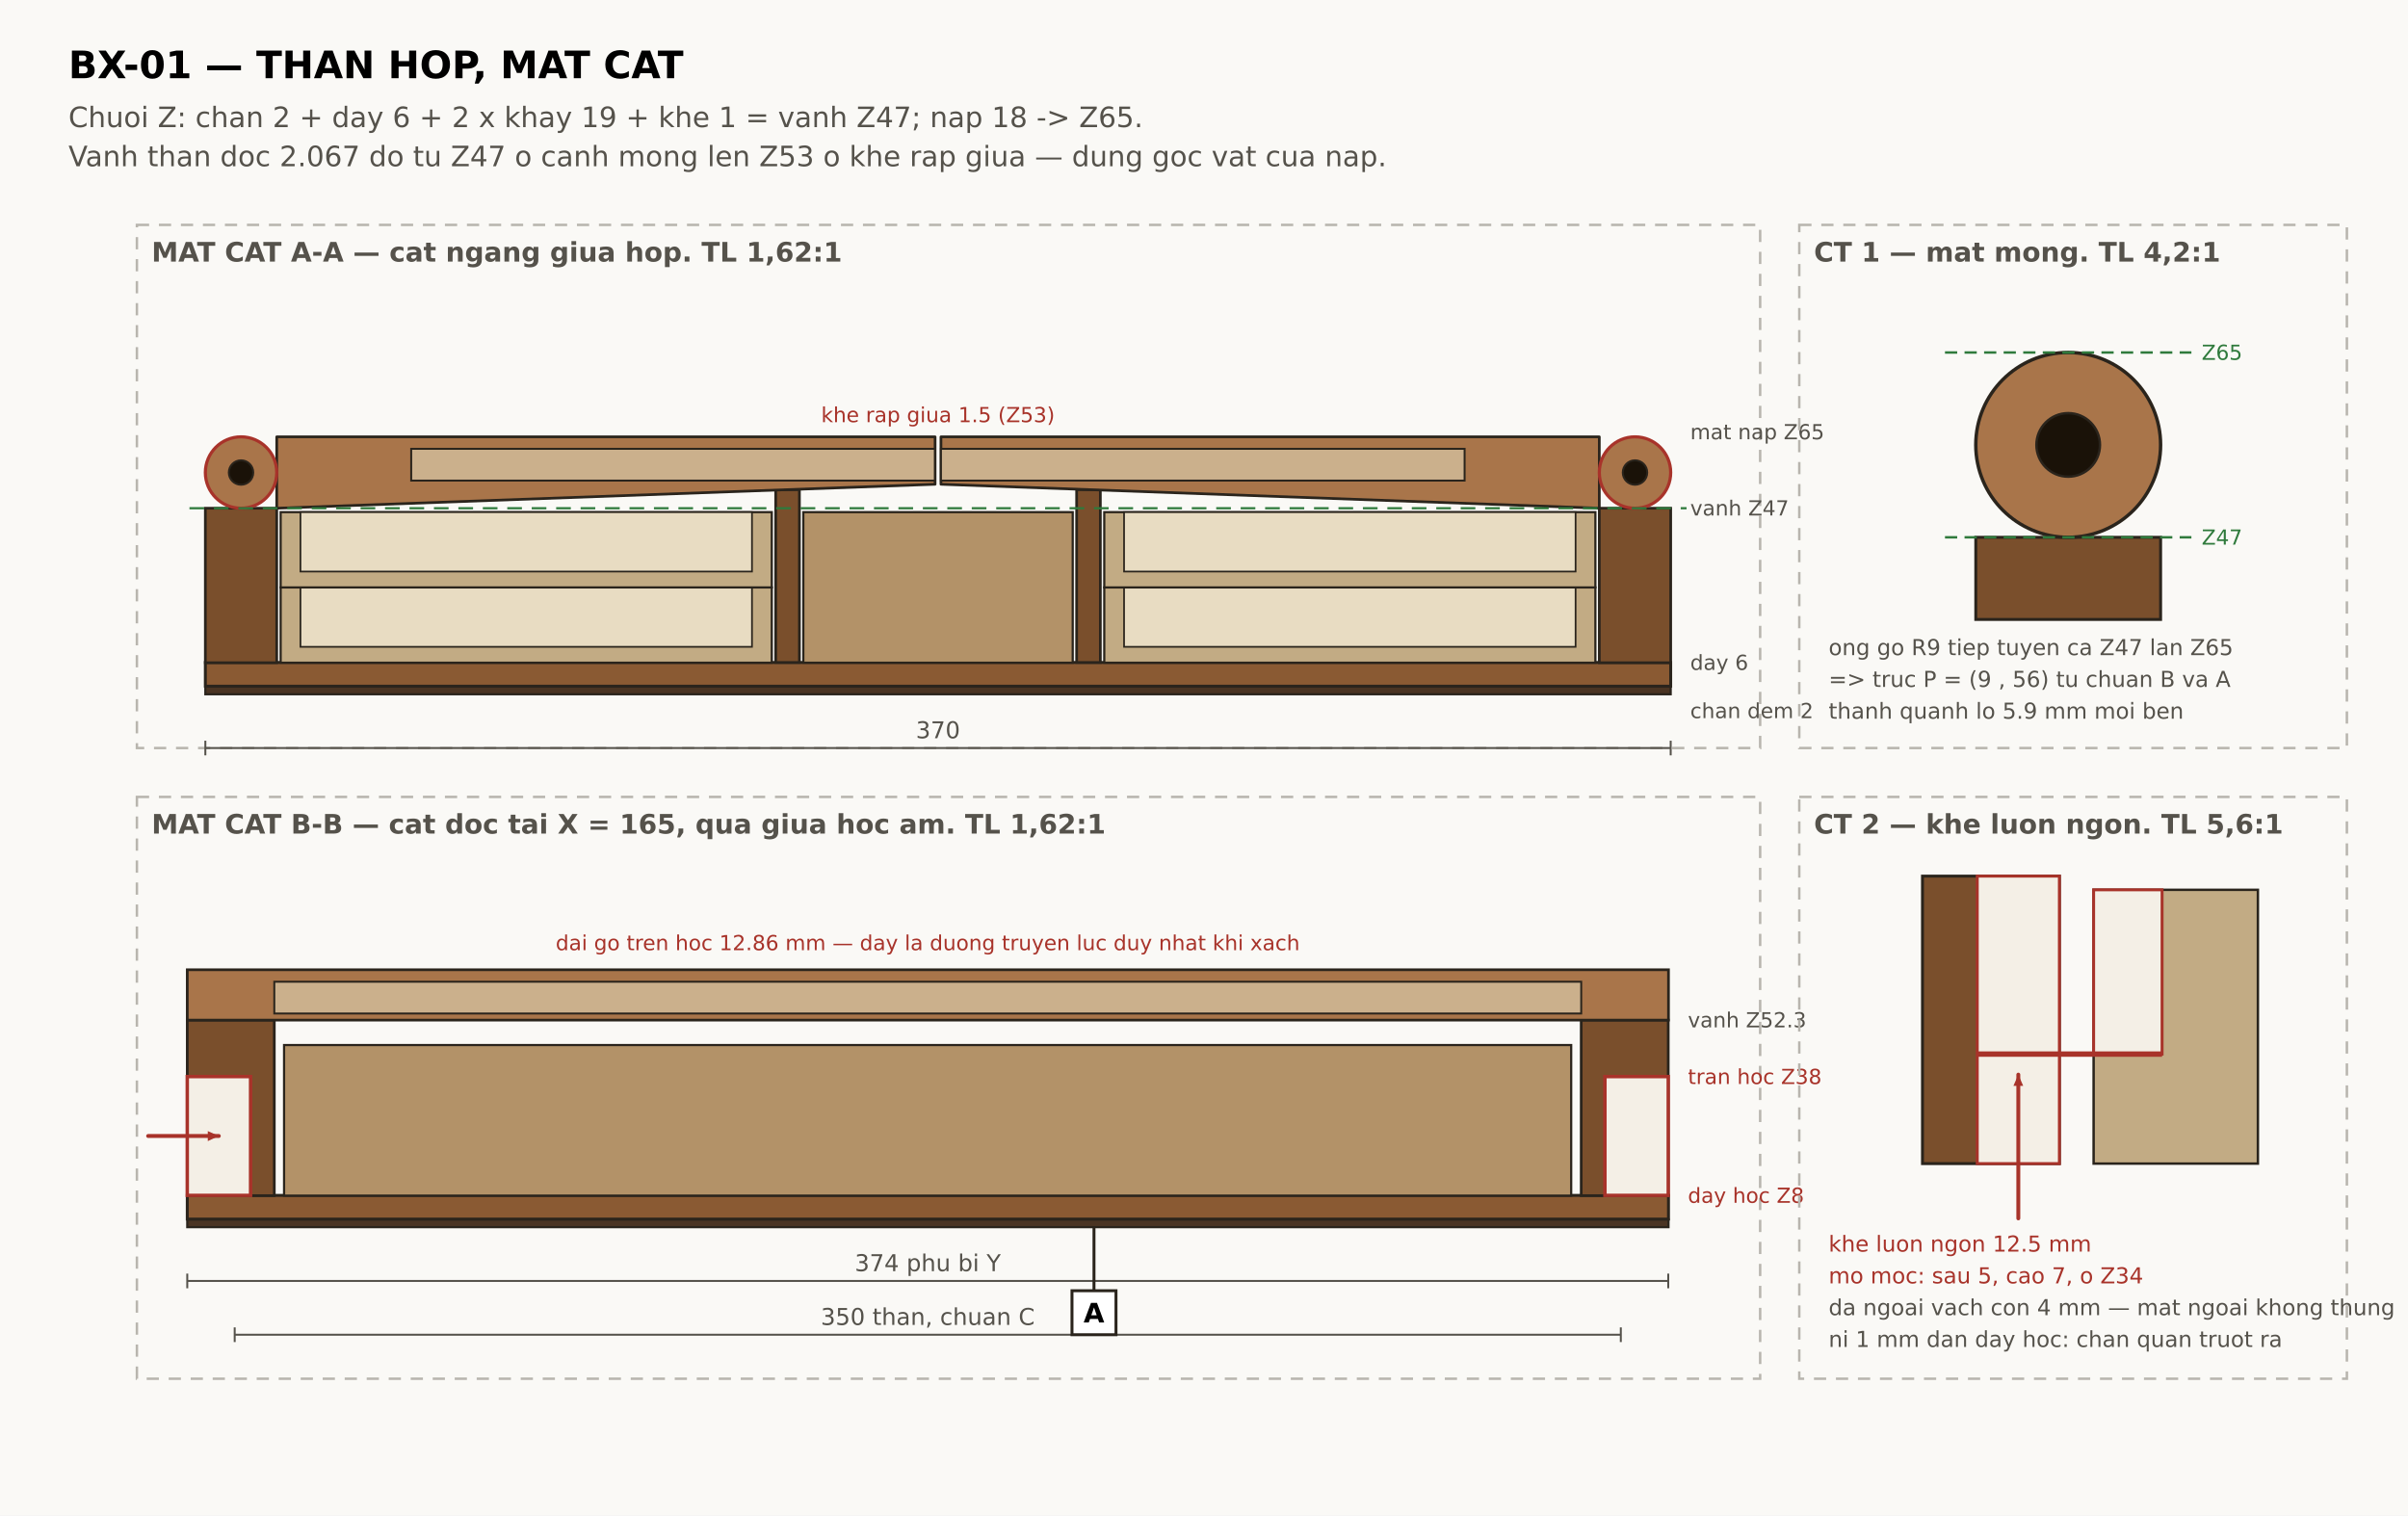
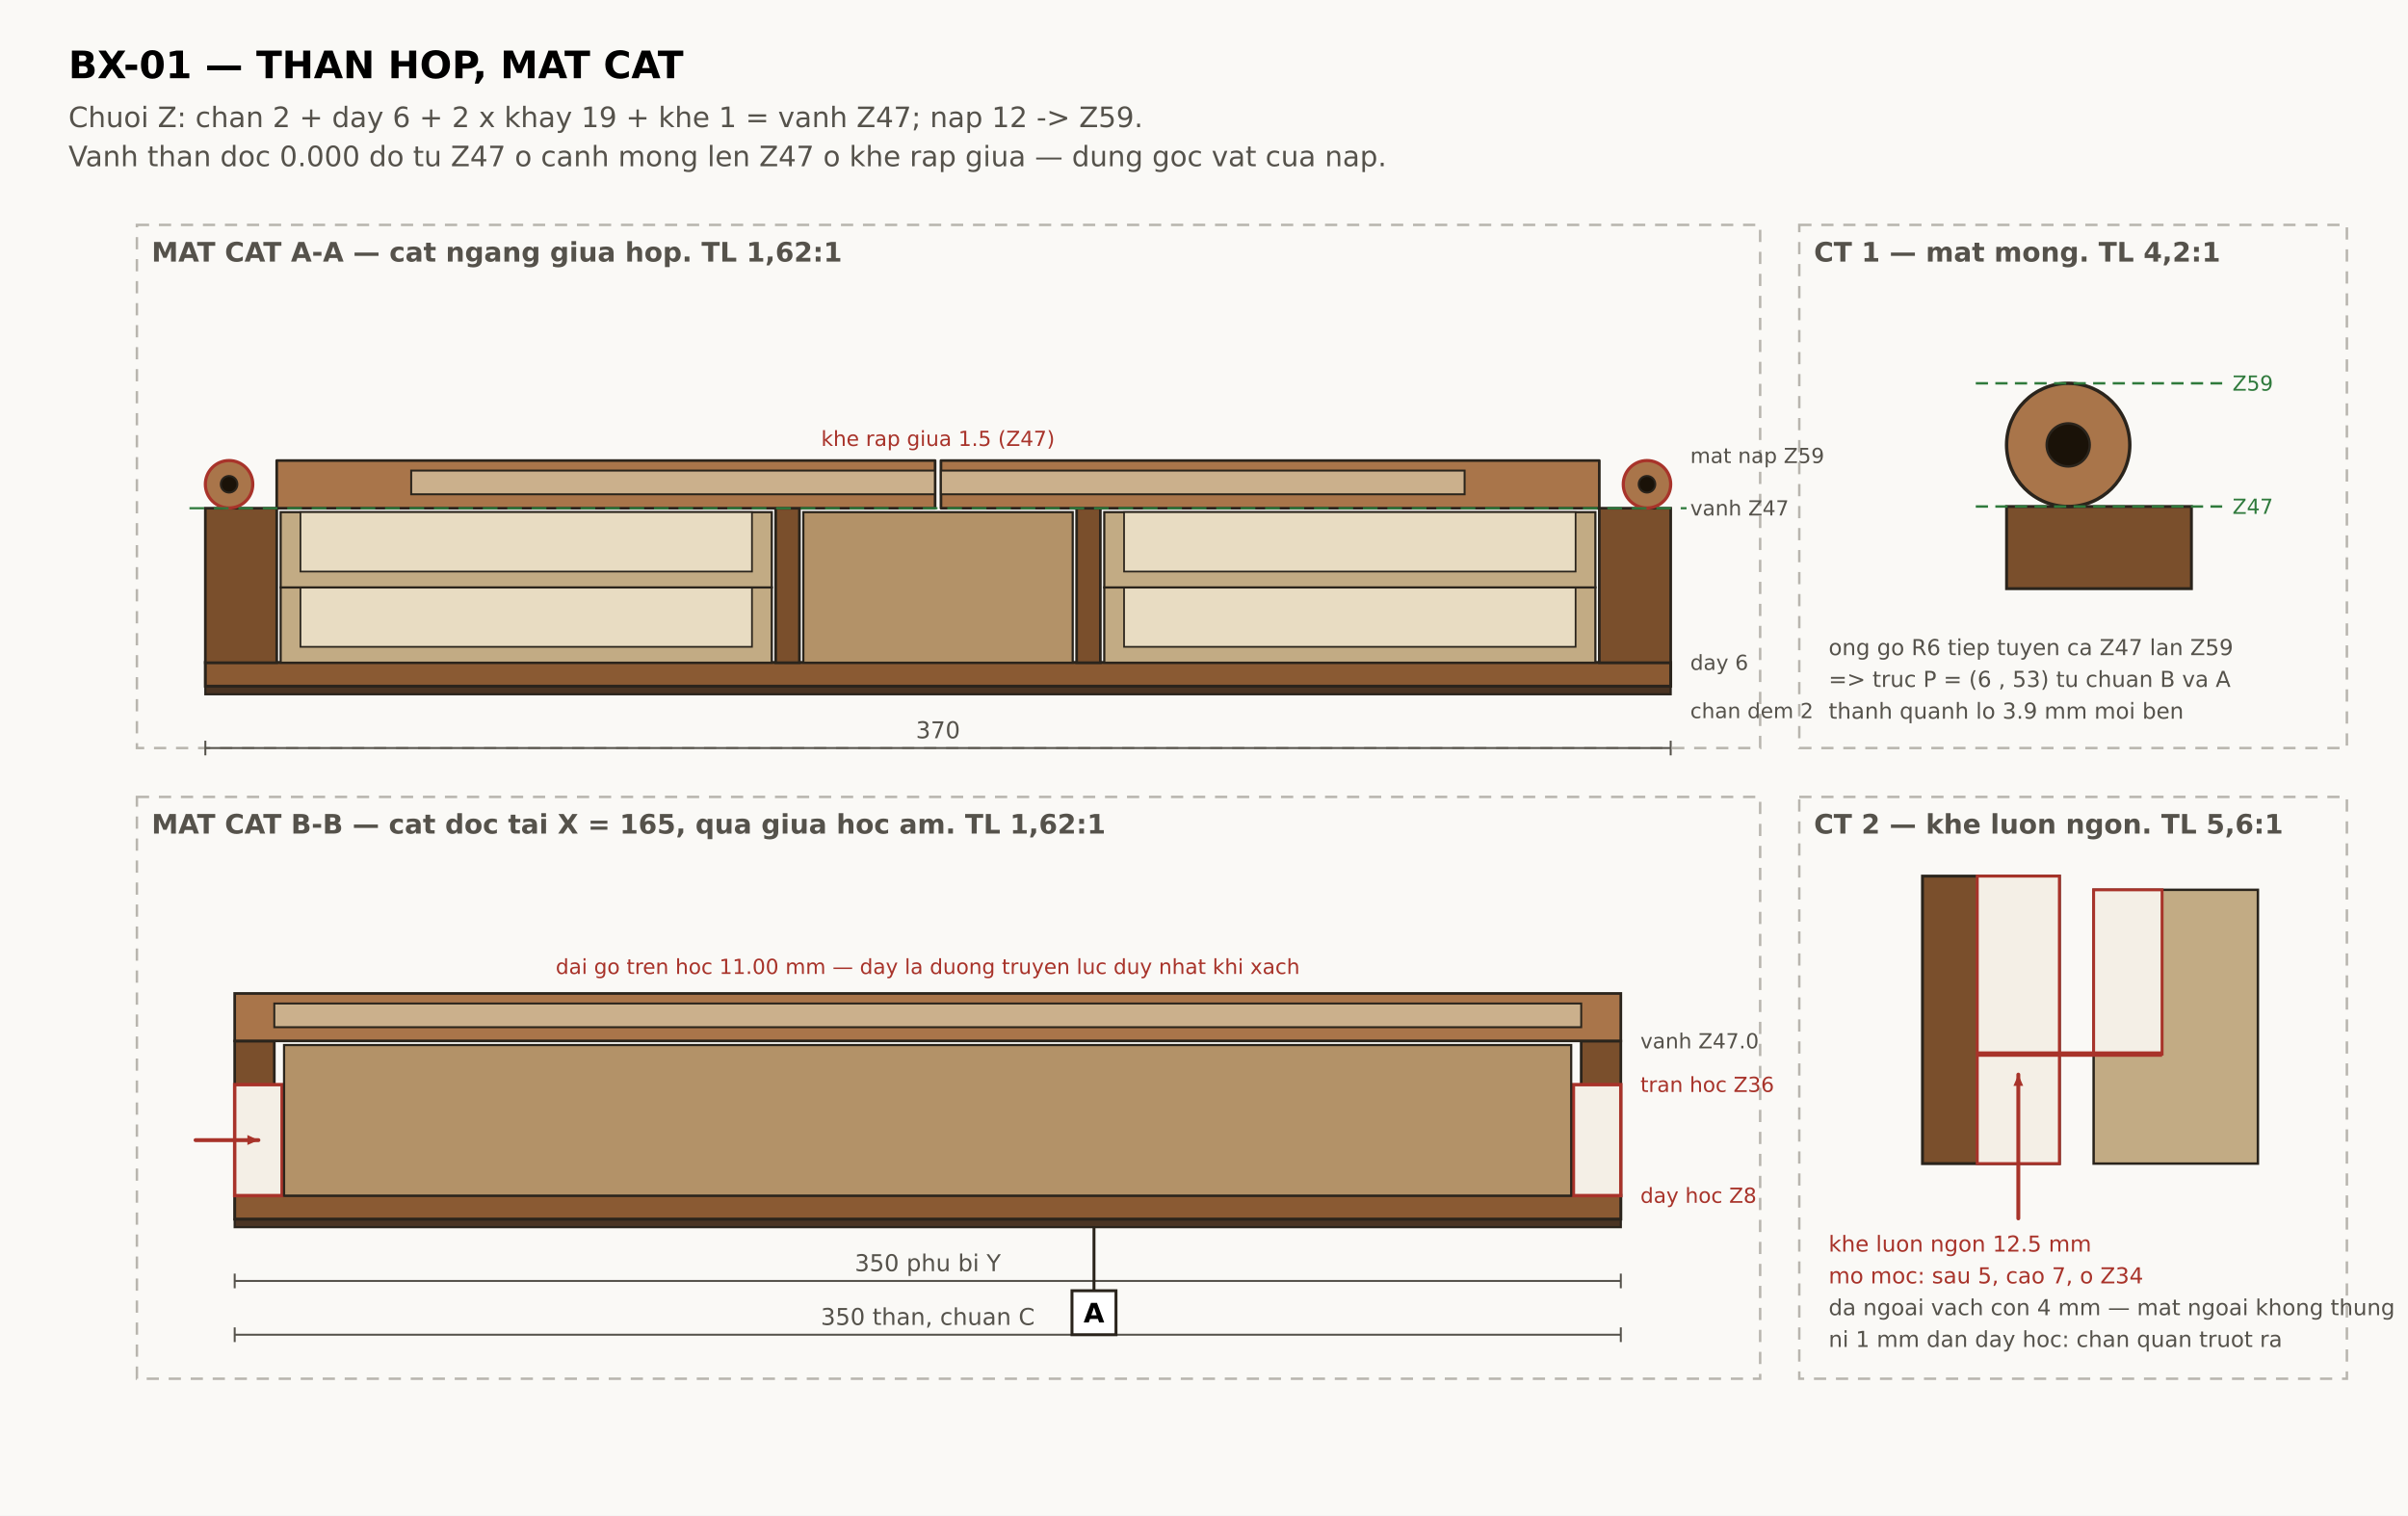
<svg xmlns="http://www.w3.org/2000/svg" width="985" height="620" viewBox="0 0 985 620" font-family="DejaVu Sans" font-size="11.5">
  <rect width="100%" height="100%" fill="#faf9f6" />
  <text x="28" y="32" font-size="15.5" font-weight="bold">BX-01 — THAN HOP, MAT CAT</text>
-   <text x="28" y="52" fill="#55524b">Chuoi Z: chan 2 + day 6 + 2 x khay 19 + khe 1 = vanh Z47; nap 18 -&gt; Z65.</text>
-   <text x="28" y="68" fill="#55524b">Vanh than doc 2.067 do tu Z47 o canh mong len Z53 o khe rap giua — dung goc vat cua nap.</text>
+   <text x="28" y="52" fill="#55524b">Chuoi Z: chan 2 + day 6 + 2 x khay 19 + khe 1 = vanh Z47; nap 12 -&gt; Z59.</text>
+   <text x="28" y="68" fill="#55524b">Vanh than doc 0.000 do tu Z47 o canh mong len Z47 o khe rap giua — dung goc vat cua nap.</text>
  <rect x="56" y="92" width="664" height="214" fill="none" stroke="#b8b5ae" stroke-width="1" stroke-dasharray="5,4" />
  <text x="62" y="107" font-size="11" font-weight="bold" fill="#55524b">MAT CAT A-A — cat ngang giua hop.  TL 1,62:1</text>
  <rect x="84.0" y="280.8" width="599.4" height="3.2" fill="#4a3423" stroke="#2a241c" stroke-width="0.9" />
  <rect x="84.0" y="271.0" width="599.4" height="9.7" fill="#8a5a33" stroke="#2a241c" stroke-width="1.2" />
  <rect x="84.0" y="207.9" width="29.2" height="63.2" fill="#7a4f2c" stroke="#2a241c" stroke-width="1.1" />
  <rect x="654.2" y="207.9" width="29.2" height="63.2" fill="#7a4f2c" stroke="#2a241c" stroke-width="1.1" />
-   <rect x="317.3" y="200.3" width="9.7" height="70.7" fill="#7a4f2c" stroke="#2a241c" stroke-width="1.1" />
-   <rect x="440.4" y="200.3" width="9.7" height="70.7" fill="#7a4f2c" stroke="#2a241c" stroke-width="1.1" />
+   <rect x="317.3" y="207.9" width="9.7" height="63.2" fill="#7a4f2c" stroke="#2a241c" stroke-width="1.1" />
+   <rect x="440.4" y="207.9" width="9.7" height="63.2" fill="#7a4f2c" stroke="#2a241c" stroke-width="1.1" />
  <rect x="114.8" y="240.3" width="200.9" height="30.8" fill="#c2ab84" stroke="#2a241c" stroke-width="0.9" />
  <rect x="122.9" y="240.3" width="184.7" height="24.3" fill="#e8dcc2" stroke="#2a241c" stroke-width="0.7" />
  <rect x="114.8" y="209.5" width="200.9" height="30.8" fill="#c2ab84" stroke="#2a241c" stroke-width="0.9" />
  <rect x="122.9" y="209.5" width="184.7" height="24.3" fill="#e8dcc2" stroke="#2a241c" stroke-width="0.7" />
  <rect x="451.7" y="240.3" width="200.9" height="30.8" fill="#c2ab84" stroke="#2a241c" stroke-width="0.9" />
  <rect x="459.8" y="240.3" width="184.7" height="24.3" fill="#e8dcc2" stroke="#2a241c" stroke-width="0.7" />
  <rect x="451.7" y="209.5" width="200.9" height="30.8" fill="#c2ab84" stroke="#2a241c" stroke-width="0.9" />
  <rect x="459.8" y="209.5" width="184.7" height="24.3" fill="#e8dcc2" stroke="#2a241c" stroke-width="0.7" />
  <rect x="328.6" y="209.5" width="110.2" height="61.6" fill="#b39268" stroke="#2a241c" stroke-width="0.9" />
-   <polygon points="113.2,207.9 382.5,198.1 382.5,178.7 113.2,178.7" fill="#a9754a" stroke="#2a241c" stroke-width="1.1" stroke-linejoin="round" />
-   <rect x="168.2" y="183.6" width="214.2" height="13.0" fill="#cbb08c" stroke="#2a241c" stroke-width="0.8" />
-   <polygon points="384.9,198.1 654.2,207.9 654.2,178.7 384.9,178.7" fill="#a9754a" stroke="#2a241c" stroke-width="1.1" stroke-linejoin="round" />
-   <rect x="384.9" y="183.6" width="214.2" height="13.0" fill="#cbb08c" stroke="#2a241c" stroke-width="0.8" />
-   <circle cx="98.6" cy="193.3" r="14.6" fill="#a9754a" stroke="#a8332a" stroke-width="1.3" />
-   <circle cx="98.6" cy="193.3" r="5.0" fill="#1a1208" stroke="#2a241c" stroke-width="0.8" />
-   <circle cx="668.8" cy="193.3" r="14.6" fill="#a9754a" stroke="#a8332a" stroke-width="1.3" />
-   <circle cx="668.8" cy="193.3" r="5.0" fill="#1a1208" stroke="#2a241c" stroke-width="0.8" />
+   <polygon points="113.2,207.9 382.5,207.9 382.5,188.4 113.2,188.4" fill="#a9754a" stroke="#2a241c" stroke-width="1.1" stroke-linejoin="round" />
+   <rect x="168.2" y="192.5" width="214.2" height="9.7" fill="#cbb08c" stroke="#2a241c" stroke-width="0.8" />
+   <polygon points="384.9,207.9 654.2,207.9 654.2,188.4 384.9,188.4" fill="#a9754a" stroke="#2a241c" stroke-width="1.1" stroke-linejoin="round" />
+   <rect x="384.9" y="192.5" width="214.2" height="9.7" fill="#cbb08c" stroke="#2a241c" stroke-width="0.8" />
+   <circle cx="93.7" cy="198.1" r="9.7" fill="#a9754a" stroke="#a8332a" stroke-width="1.3" />
+   <circle cx="93.7" cy="198.1" r="3.4" fill="#1a1208" stroke="#2a241c" stroke-width="0.8" />
+   <circle cx="673.7" cy="198.1" r="9.7" fill="#a9754a" stroke="#a8332a" stroke-width="1.3" />
+   <circle cx="673.7" cy="198.1" r="3.4" fill="#1a1208" stroke="#2a241c" stroke-width="0.8" />
  <path d="M 77.5,207.9 L 689.9,207.9" fill="none" stroke="#2f7a3c" stroke-width="0.9" stroke-dasharray="6,4" />
  <line x1="84.0" y1="306.0" x2="683.4" y2="306.0" stroke="#55524b" stroke-width="0.8" />
  <line x1="84.0" y1="303.0" x2="84.0" y2="309.0" stroke="#55524b" stroke-width="0.8" />
  <line x1="683.4" y1="303.0" x2="683.4" y2="309.0" stroke="#55524b" stroke-width="0.8" />
  <text x="383.7" y="302.0" text-anchor="middle" font-size="9.5" fill="#55524b">370</text>
  <text x="691.4" y="293.76" font-size="8.5" fill="#55524b">chan dem 2</text>
  <text x="691.4" y="274.04" font-size="8.5" fill="#55524b">day 6</text>
  <text x="691.4" y="210.86" font-size="8.5" fill="#55524b">vanh Z47</text>
-   <text x="691.4" y="179.7" font-size="8.5" fill="#55524b">mat nap Z65</text>
-   <text x="383.7" y="172.7" font-size="8.5" fill="#a8332a" text-anchor="middle">khe rap giua 1.5  (Z53)</text>
+   <text x="691.4" y="189.42" font-size="8.5" fill="#55524b">mat nap Z59</text>
+   <text x="383.7" y="182.42" font-size="8.5" fill="#a8332a" text-anchor="middle">khe rap giua 1.5  (Z47)</text>
  <rect x="56" y="326" width="664" height="238" fill="none" stroke="#b8b5ae" stroke-width="1" stroke-dasharray="5,4" />
  <text x="62" y="341" font-size="11" font-weight="bold" fill="#55524b">MAT CAT B-B — cat doc tai X = 165, qua giua hoc am.  TL 1,62:1</text>
-   <rect x="76.6" y="498.8" width="605.9" height="3.2" fill="#4a3423" stroke="#2a241c" stroke-width="0.9" />
-   <rect x="76.6" y="489.0" width="605.9" height="9.7" fill="#8a5a33" stroke="#2a241c" stroke-width="1.2" />
-   <rect x="76.6" y="417.3" width="35.6" height="71.8" fill="#7a4f2c" stroke="#2a241c" stroke-width="1.1" />
-   <rect x="646.8" y="417.3" width="35.6" height="71.8" fill="#7a4f2c" stroke="#2a241c" stroke-width="1.1" />
-   <rect x="76.6" y="440.4" width="25.9" height="48.6" fill="#f4efe6" stroke="#a8332a" stroke-width="1.4" />
-   <rect x="656.5" y="440.4" width="25.9" height="48.6" fill="#f4efe6" stroke="#a8332a" stroke-width="1.4" />
+   <rect x="96.0" y="498.8" width="567.0" height="3.2" fill="#4a3423" stroke="#2a241c" stroke-width="0.9" />
+   <rect x="96.0" y="489.0" width="567.0" height="9.7" fill="#8a5a33" stroke="#2a241c" stroke-width="1.2" />
+   <rect x="96.0" y="425.9" width="16.2" height="63.2" fill="#7a4f2c" stroke="#2a241c" stroke-width="1.1" />
+   <rect x="646.8" y="425.9" width="16.2" height="63.2" fill="#7a4f2c" stroke="#2a241c" stroke-width="1.1" />
+   <rect x="96.0" y="443.7" width="19.4" height="45.4" fill="#f4efe6" stroke="#a8332a" stroke-width="1.4" />
+   <rect x="643.6" y="443.7" width="19.4" height="45.4" fill="#f4efe6" stroke="#a8332a" stroke-width="1.4" />
  <rect x="116.2" y="427.5" width="526.5" height="61.6" fill="#b39268" stroke="#2a241c" stroke-width="0.9" />
-   <rect x="76.6" y="396.7" width="605.9" height="20.6" fill="#a9754a" stroke="#2a241c" stroke-width="1.1" />
-   <rect x="112.2" y="401.6" width="534.6" height="13.0" fill="#cbb08c" stroke="#2a241c" stroke-width="0.8" />
-   <line x1="76.6" y1="524.0" x2="682.4" y2="524.0" stroke="#55524b" stroke-width="0.8" />
-   <line x1="76.6" y1="521.0" x2="76.6" y2="527.0" stroke="#55524b" stroke-width="0.8" />
-   <line x1="682.4" y1="521.0" x2="682.4" y2="527.0" stroke="#55524b" stroke-width="0.8" />
-   <text x="379.5" y="520.0" text-anchor="middle" font-size="9.5" fill="#55524b">374  phu bi Y</text>
+   <rect x="96.0" y="406.4" width="567.0" height="19.4" fill="#a9754a" stroke="#2a241c" stroke-width="1.1" />
+   <rect x="112.2" y="410.5" width="534.6" height="9.7" fill="#cbb08c" stroke="#2a241c" stroke-width="0.8" />
+   <line x1="96.0" y1="524.0" x2="663.0" y2="524.0" stroke="#55524b" stroke-width="0.8" />
+   <line x1="96.0" y1="521.0" x2="96.0" y2="527.0" stroke="#55524b" stroke-width="0.8" />
+   <line x1="663.0" y1="521.0" x2="663.0" y2="527.0" stroke="#55524b" stroke-width="0.8" />
+   <text x="379.5" y="520.0" text-anchor="middle" font-size="9.5" fill="#55524b">350  phu bi Y</text>
  <line x1="96.0" y1="546.0" x2="663.0" y2="546.0" stroke="#55524b" stroke-width="0.8" />
  <line x1="96.0" y1="543.0" x2="96.0" y2="549.0" stroke="#55524b" stroke-width="0.8" />
  <line x1="663.0" y1="543.0" x2="663.0" y2="549.0" stroke="#55524b" stroke-width="0.8" />
  <text x="379.5" y="542.0" text-anchor="middle" font-size="9.5" fill="#55524b">350  than, chuan C</text>
-   <text x="690.44" y="492.04" font-size="8.5" fill="#a8332a">day hoc Z8</text>
-   <text x="690.44" y="443.44" font-size="8.5" fill="#a8332a">tran hoc Z38</text>
-   <text x="690.44" y="420.265" font-size="8.5" fill="#55524b">vanh Z52.3</text>
-   <line x1="60.6" y1="464.7" x2="89.5" y2="464.7" stroke="#a8332a" stroke-width="1.6" stroke-linecap="round" />
-   <polygon points="89.5,464.7 85.0,466.8 85.0,462.7" fill="#a8332a" />
-   <text x="379.5" y="388.7" font-size="8.5" fill="#a8332a" text-anchor="middle">dai go tren hoc 12.86 mm — day la duong truyen luc duy nhat khi xach</text>
+   <text x="671.0" y="492.04" font-size="8.5" fill="#a8332a">day hoc Z8</text>
+   <text x="671.0" y="446.68" font-size="8.5" fill="#a8332a">tran hoc Z36</text>
+   <text x="671.0" y="428.86" font-size="8.5" fill="#55524b">vanh Z47.0</text>
+   <line x1="80.0" y1="466.4" x2="105.7" y2="466.4" stroke="#a8332a" stroke-width="1.6" stroke-linecap="round" />
+   <polygon points="105.7,466.4 101.2,468.4 101.2,464.3" fill="#a8332a" />
+   <text x="379.5" y="398.42" font-size="8.5" fill="#a8332a" text-anchor="middle">dai go tren hoc 11.00 mm — day la duong truyen luc duy nhat khi xach</text>
  <line x1="447.5" y1="502.0" x2="447.5" y2="528.0" stroke="#2a241c" stroke-width="1.2" />
  <rect x="438.5" y="528.0" width="18" height="18" fill="#fff" stroke="#2a241c" stroke-width="1.2" />
  <text x="447.5" y="541.0" text-anchor="middle" font-size="11" font-weight="bold">A</text>
  <rect x="736" y="92" width="224" height="214" fill="none" stroke="#b8b5ae" stroke-width="1" stroke-dasharray="5,4" />
  <text x="742" y="107" font-size="11" font-weight="bold" fill="#55524b">CT 1 — mat mong.  TL 4,2:1</text>
-   <rect x="808.2" y="219.8" width="75.6" height="33.6" fill="#7a4f2c" stroke="#2a241c" stroke-width="1.2" />
-   <circle cx="846.0" cy="182.0" r="37.8" fill="#a9754a" stroke="#2a241c" stroke-width="1.4" />
-   <circle cx="846.0" cy="182.0" r="13.0" fill="#1a1208" stroke="#2a241c" stroke-width="1.0" />
-   <path d="M 795.6,219.8 L 896.4,219.8" fill="none" stroke="#2f7a3c" stroke-width="1.0" stroke-dasharray="5,3" />
-   <text x="900.6" y="222.8" font-size="8.5" fill="#2f7a3c">Z47</text>
-   <path d="M 795.6,144.2 L 896.4,144.2" fill="none" stroke="#2f7a3c" stroke-width="1.0" stroke-dasharray="5,3" />
-   <text x="900.6" y="147.2" font-size="8.5" fill="#2f7a3c">Z65</text>
-   <text x="748" y="268" font-size="9" fill="#55524b">ong go R9 tiep tuyen ca Z47 lan Z65</text>
-   <text x="748" y="281" font-size="9" fill="#55524b">=&gt; truc P = (9 , 56) tu chuan B va A</text>
-   <text x="748" y="294" font-size="9" fill="#55524b">thanh quanh lo 5.9 mm moi ben</text>
+   <rect x="820.8" y="207.2" width="75.6" height="33.6" fill="#7a4f2c" stroke="#2a241c" stroke-width="1.2" />
+   <circle cx="846.0" cy="182.0" r="25.2" fill="#a9754a" stroke="#2a241c" stroke-width="1.4" />
+   <circle cx="846.0" cy="182.0" r="8.8" fill="#1a1208" stroke="#2a241c" stroke-width="1.0" />
+   <path d="M 808.2,207.2 L 909.0,207.2" fill="none" stroke="#2f7a3c" stroke-width="1.0" stroke-dasharray="5,3" />
+   <text x="913.2" y="210.2" font-size="8.5" fill="#2f7a3c">Z47</text>
+   <path d="M 808.2,156.8 L 909.0,156.8" fill="none" stroke="#2f7a3c" stroke-width="1.0" stroke-dasharray="5,3" />
+   <text x="913.2" y="159.8" font-size="8.5" fill="#2f7a3c">Z59</text>
+   <text x="748" y="268" font-size="9" fill="#55524b">ong go R6 tiep tuyen ca Z47 lan Z59</text>
+   <text x="748" y="281" font-size="9" fill="#55524b">=&gt; truc P = (6 , 53) tu chuan B va A</text>
+   <text x="748" y="294" font-size="9" fill="#55524b">thanh quanh lo 3.9 mm moi ben</text>
  <rect x="736" y="326" width="224" height="238" fill="none" stroke="#b8b5ae" stroke-width="1" stroke-dasharray="5,4" />
  <text x="742" y="341" font-size="11" font-weight="bold" fill="#55524b">CT 2 — khe luon ngon.  TL 5,6:1</text>
  <rect x="786.4" y="358.4" width="56.0" height="117.6" fill="#7a4f2c" stroke="#2a241c" stroke-width="1.2" />
  <rect x="808.8" y="358.4" width="33.6" height="117.6" fill="#f4efe6" stroke="#a8332a" stroke-width="1.2" />
  <rect x="856.4" y="364.0" width="67.2" height="112.0" fill="#c2ab84" stroke="#2a241c" stroke-width="1.0" />
  <rect x="856.4" y="364.0" width="28.0" height="67.2" fill="#f4efe6" stroke="#a8332a" stroke-width="1.2" />
  <path d="M 808.8,431.2 L 884.4,431.2" fill="none" stroke="#a8332a" stroke-width="2.2" />
  <line x1="825.6" y1="498.4" x2="825.6" y2="439.6" stroke="#a8332a" stroke-width="1.6" stroke-linecap="round" />
  <polygon points="825.6,439.6 827.6,444.2 823.6,444.2" fill="#a8332a" />
  <text x="748" y="512" font-size="9" fill="#a8332a">khe luon ngon 12.5 mm</text>
  <text x="748" y="525" font-size="9" fill="#a8332a">mo moc: sau 5, cao 7, o Z34</text>
  <text x="748" y="538" font-size="9" fill="#55524b">da ngoai vach con 4 mm — mat ngoai khong thung</text>
  <text x="748" y="551" font-size="9" fill="#55524b">ni 1 mm dan day hoc: chan quan truot ra</text>
</svg>
